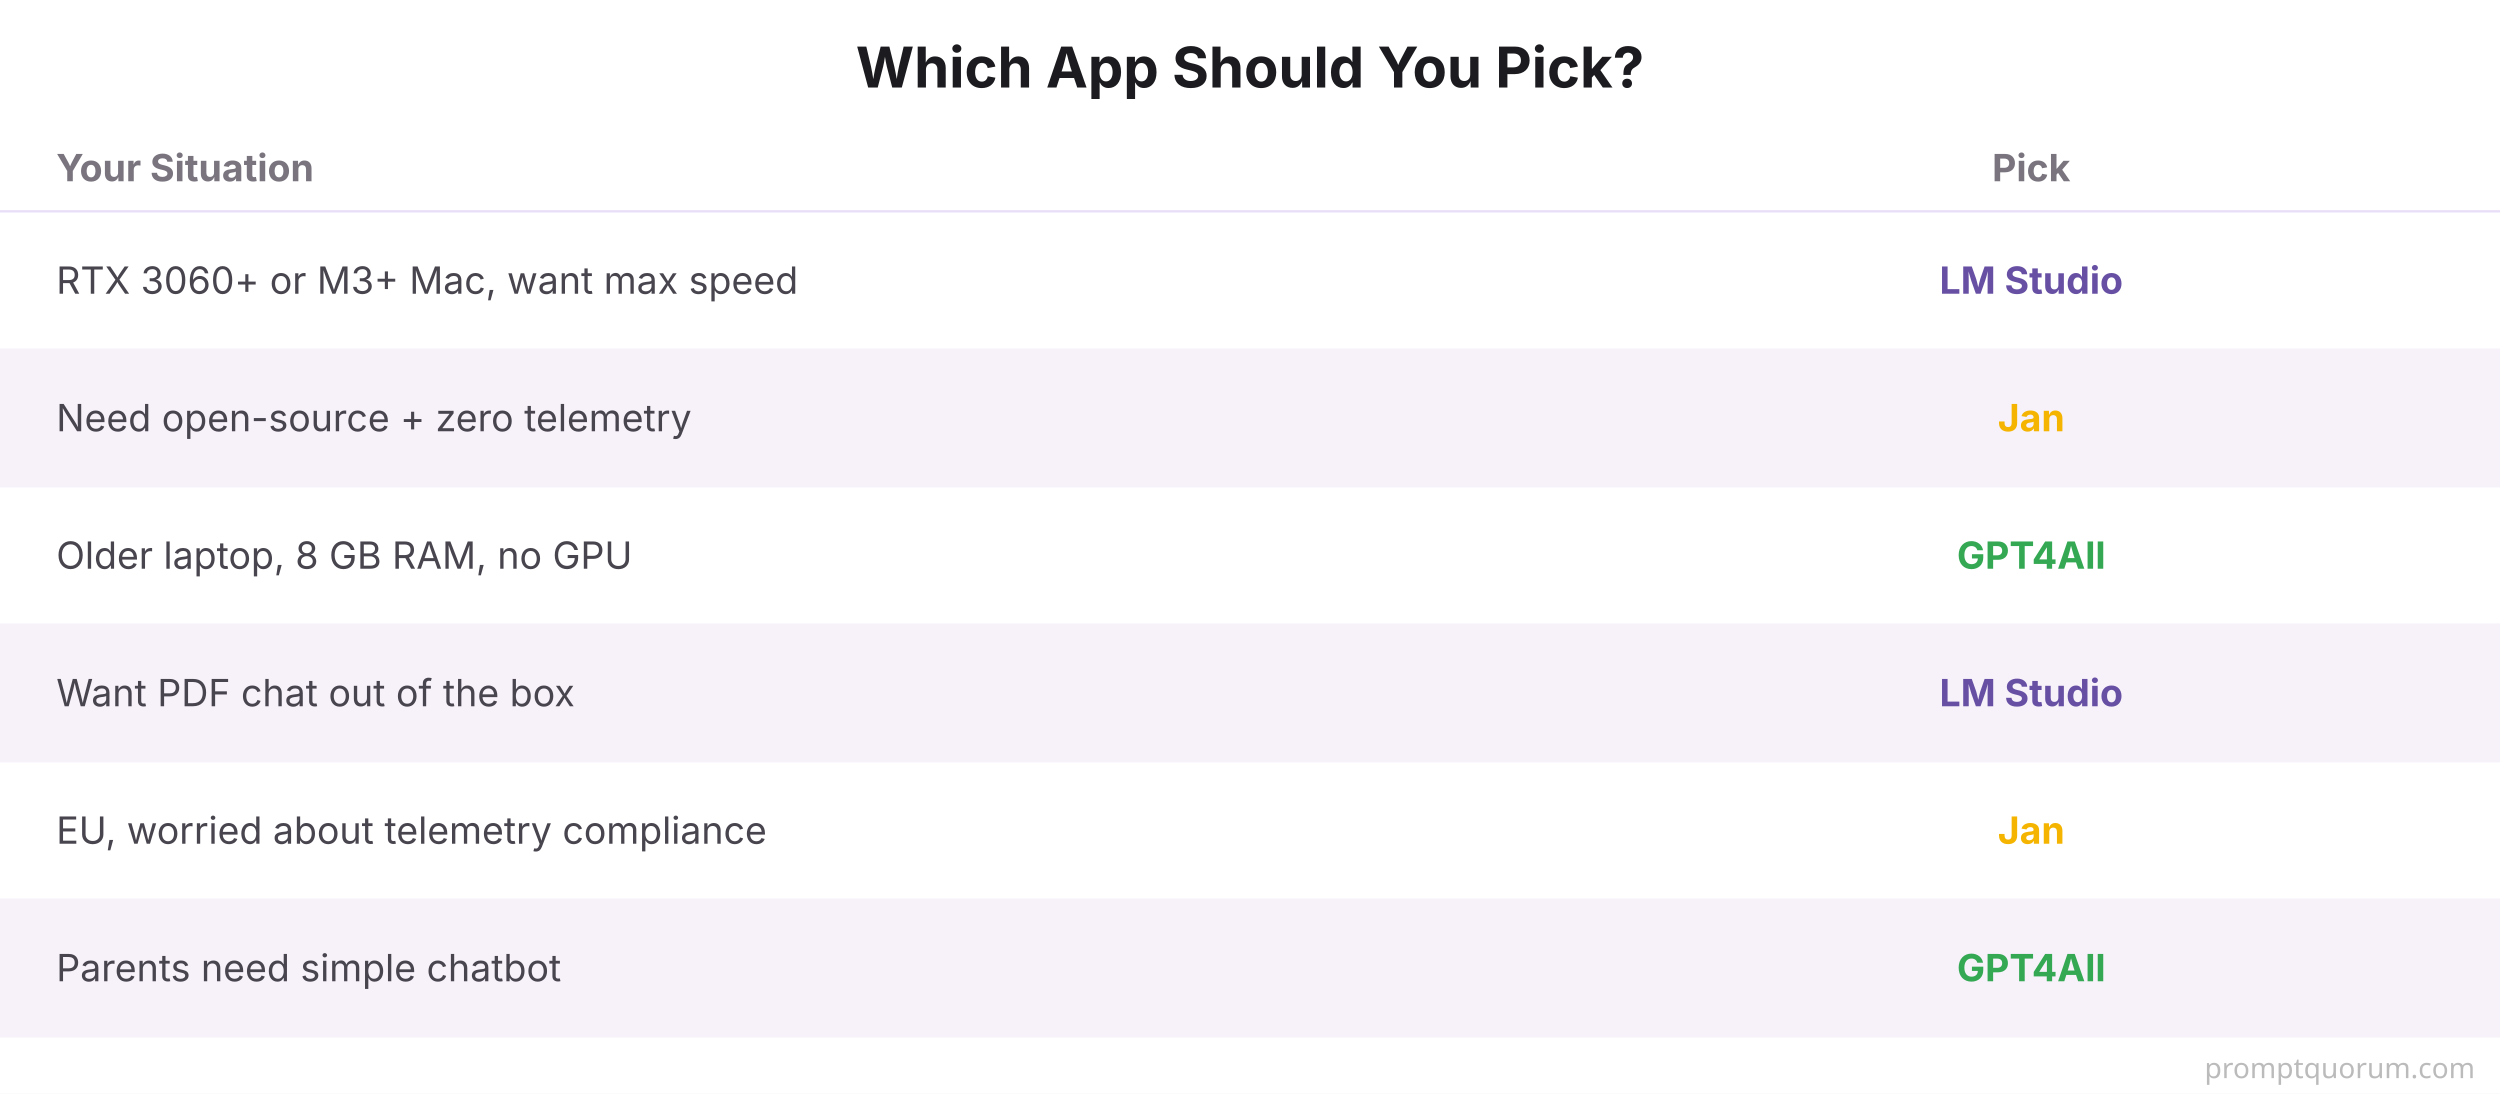
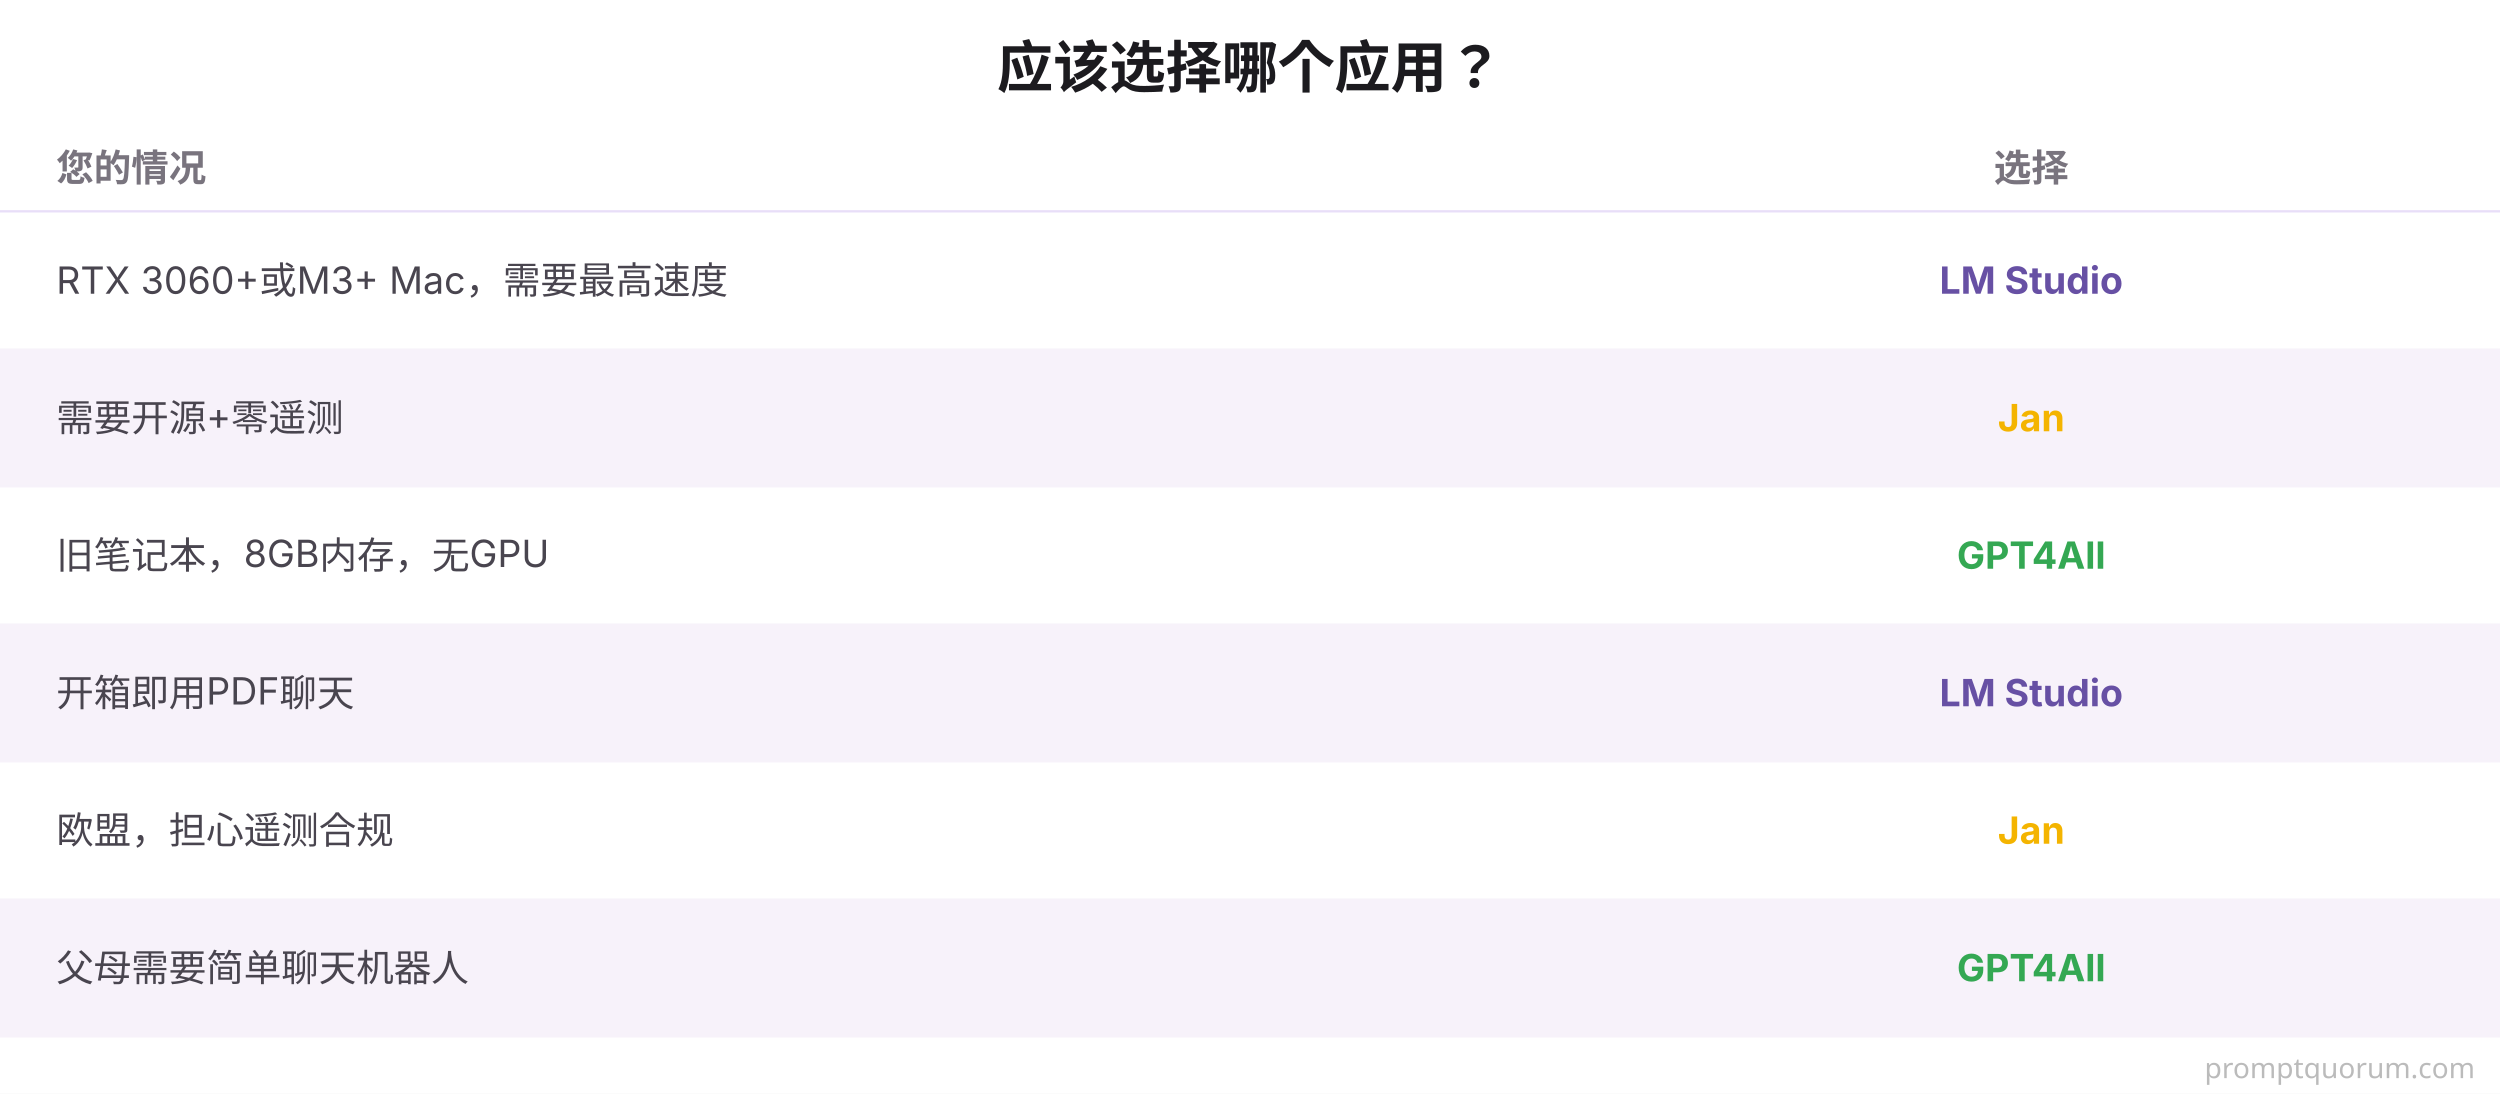
- <svg xmlns="http://www.w3.org/2000/svg" viewBox="0 0 800 350" role="img" aria-label="Which App Should You Pick?">
+ <svg xmlns="http://www.w3.org/2000/svg" viewBox="0 0 800 350" role="img" aria-label="应该选择哪个应用？">
  <rect width="800" height="350" fill="#FFFFFF" />
-   <text x="400" y="28" font-family="system-ui,-apple-system,sans-serif" font-size="18" font-weight="700" fill="#1C1B1F" text-anchor="middle">Which App Should You Pick?</text>
-   <text x="18" y="58" font-family="system-ui,-apple-system,sans-serif" font-size="12" font-weight="700" fill="#79747E">Your Situation</text>
-   <text x="650" y="58" font-family="system-ui,-apple-system,sans-serif" font-size="12" font-weight="700" fill="#79747E" text-anchor="middle">Pick</text>
+   <text x="400" y="28" font-family="system-ui,-apple-system,sans-serif" font-size="18" font-weight="700" fill="#1C1B1F" text-anchor="middle">应该选择哪个应用？</text>
+   <text x="18" y="58" font-family="system-ui,-apple-system,sans-serif" font-size="12" font-weight="700" fill="#79747E">您的情况</text>
+   <text x="650" y="58" font-family="system-ui,-apple-system,sans-serif" font-size="12" font-weight="700" fill="#79747E" text-anchor="middle">选择</text>
  <line x1="0" y1="68" x2="800" y2="68" stroke="#E8DEF8" stroke-width="1.5" />
  <rect x="0" y="68" width="800" height="44" fill="#FFFFFF" />
-   <text x="18" y="94" font-family="system-ui,-apple-system,sans-serif" font-size="12" fill="#49454F">RTX 3060+ or M3+ Mac, want max speed</text>
+   <text x="18" y="94" font-family="system-ui,-apple-system,sans-serif" font-size="12" fill="#49454F">RTX 3060+或M3+ Mac，需要最高速度</text>
  <text x="650" y="94" font-family="system-ui,-apple-system,sans-serif" font-size="12" font-weight="700" fill="#6750A4" text-anchor="middle">LM Studio</text>
  <line x1="0" y1="112" x2="800" y2="112" stroke="#F7F2FA" stroke-width="1" />
  <rect x="0" y="112" width="800" height="44" fill="#F7F2FA" />
-   <text x="18" y="138" font-family="system-ui,-apple-system,sans-serif" font-size="12" fill="#49454F">Need open-source + zero telemetry</text>
+   <text x="18" y="138" font-family="system-ui,-apple-system,sans-serif" font-size="12" fill="#49454F">需要开源+零遥测</text>
  <text x="650" y="138" font-family="system-ui,-apple-system,sans-serif" font-size="12" font-weight="700" fill="#F4B400" text-anchor="middle">Jan</text>
  <line x1="0" y1="156" x2="800" y2="156" stroke="#F7F2FA" stroke-width="1" />
  <rect x="0" y="156" width="800" height="44" fill="#FFFFFF" />
-   <text x="18" y="182" font-family="system-ui,-apple-system,sans-serif" font-size="12" fill="#49454F">Older laptop, 8 GB RAM, no GPU</text>
+   <text x="18" y="182" font-family="system-ui,-apple-system,sans-serif" font-size="12" fill="#49454F">旧笔记本，8GB内存，无GPU</text>
  <text x="650" y="182" font-family="system-ui,-apple-system,sans-serif" font-size="12" font-weight="700" fill="#34A853" text-anchor="middle">GPT4All</text>
  <line x1="0" y1="200" x2="800" y2="200" stroke="#F7F2FA" stroke-width="1" />
  <rect x="0" y="200" width="800" height="44" fill="#F7F2FA" />
-   <text x="18" y="226" font-family="system-ui,-apple-system,sans-serif" font-size="12" fill="#49454F">Want PDF chat out of the box</text>
+   <text x="18" y="226" font-family="system-ui,-apple-system,sans-serif" font-size="12" fill="#49454F">开箱即用PDF聊天</text>
  <text x="650" y="226" font-family="system-ui,-apple-system,sans-serif" font-size="12" font-weight="700" fill="#6750A4" text-anchor="middle">LM Studio</text>
  <line x1="0" y1="244" x2="800" y2="244" stroke="#F7F2FA" stroke-width="1" />
  <rect x="0" y="244" width="800" height="44" fill="#FFFFFF" />
-   <text x="18" y="270" font-family="system-ui,-apple-system,sans-serif" font-size="12" fill="#49454F">EU, worried about telemetry compliance</text>
+   <text x="18" y="270" font-family="system-ui,-apple-system,sans-serif" font-size="12" fill="#49454F">欧盟，担心遥测合规</text>
  <text x="650" y="270" font-family="system-ui,-apple-system,sans-serif" font-size="12" font-weight="700" fill="#F4B400" text-anchor="middle">Jan</text>
  <line x1="0" y1="288" x2="800" y2="288" stroke="#F7F2FA" stroke-width="1" />
  <rect x="0" y="288" width="800" height="44" fill="#F7F2FA" />
-   <text x="18" y="314" font-family="system-ui,-apple-system,sans-serif" font-size="12" fill="#49454F">Parents need simple chatbot</text>
+   <text x="18" y="314" font-family="system-ui,-apple-system,sans-serif" font-size="12" fill="#49454F">父母需要简单聊天机器人</text>
  <text x="650" y="314" font-family="system-ui,-apple-system,sans-serif" font-size="12" font-weight="700" fill="#34A853" text-anchor="middle">GPT4All</text>
  <text x="792" y="345" font-family="system-ui,sans-serif" font-size="9" fill="#BBBBBB" text-anchor="end">promptquorum.com</text>
</svg>
